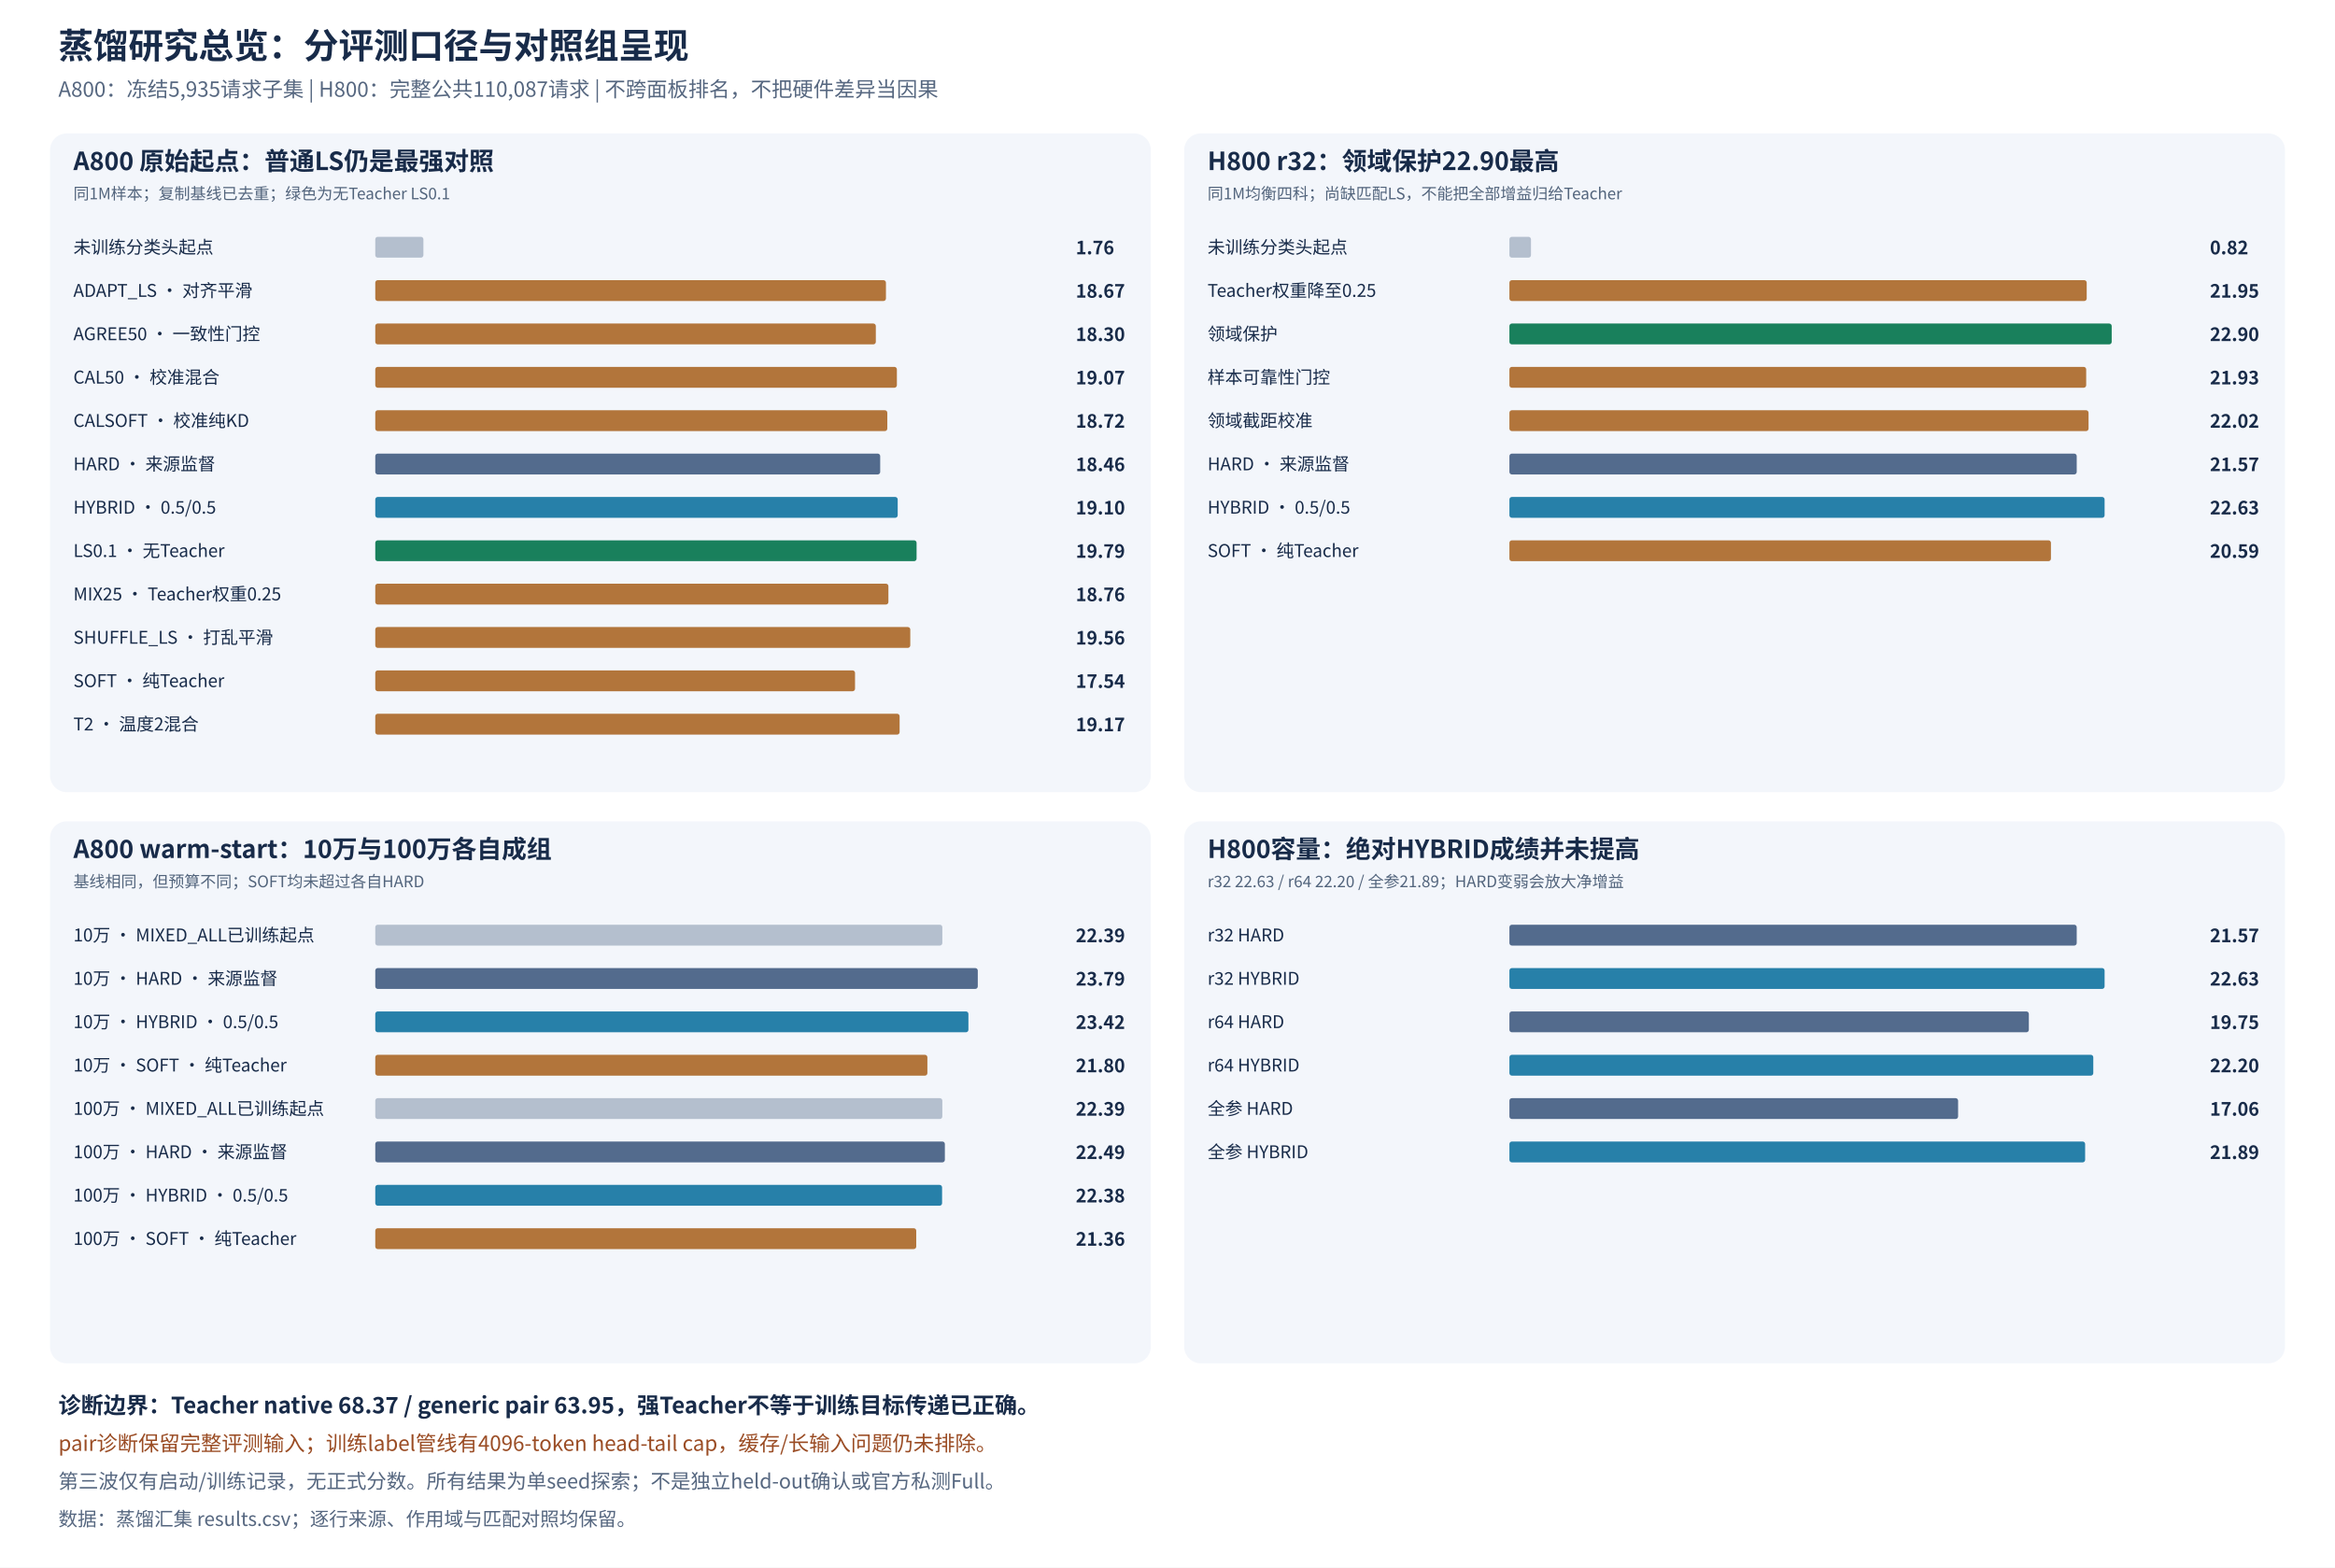
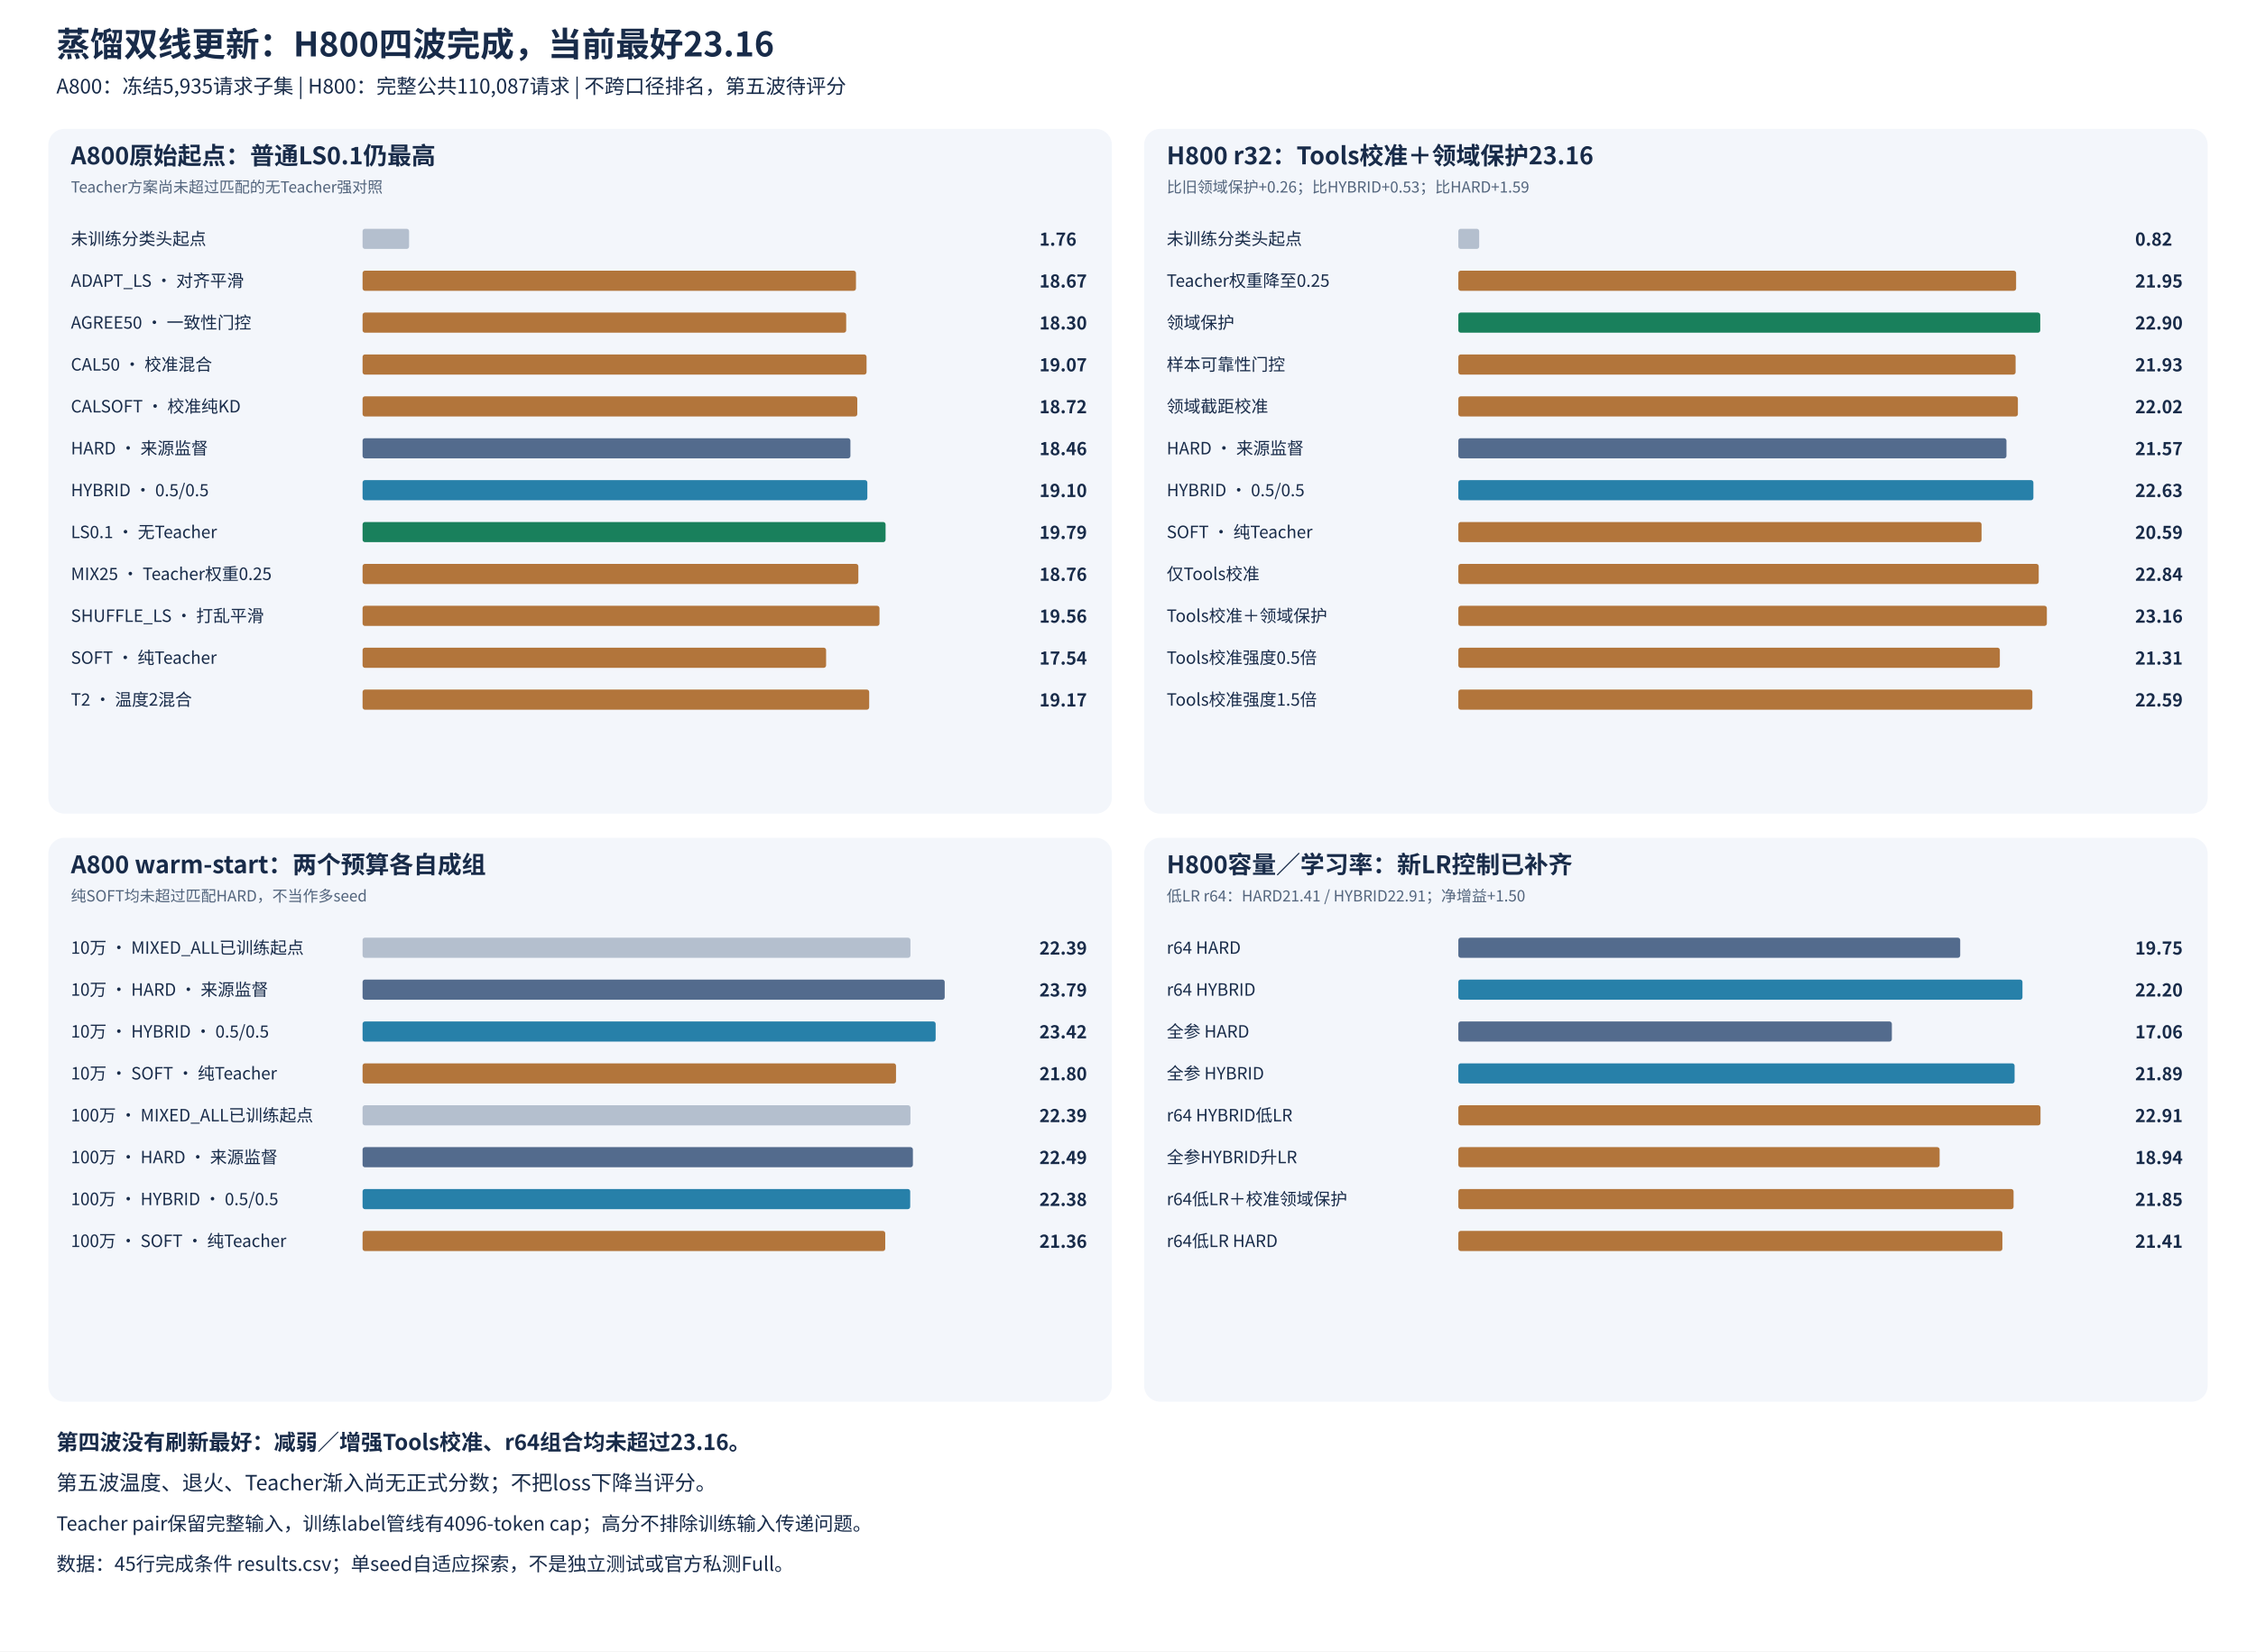
- <svg xmlns="http://www.w3.org/2000/svg" width="2800" height="1880" viewBox="0 0 2800 1880">
-   <rect x="0" y="0" width="2800" height="1880" rx="0" fill="#ffffff" />
-   <text x="70" y="70" font-family="Source Han Sans CN, Noto Sans CJK SC, sans-serif" font-size="42" fill="#182b49" font-weight="bold" text-anchor="start">蒸馏研究总览：分评测口径与对照组呈现</text>
-   <text x="70" y="116" font-family="Source Han Sans CN, Noto Sans CJK SC, sans-serif" font-size="25" fill="#566780" font-weight="normal" text-anchor="start">A800：冻结5,935请求子集   |   H800：完整公共110,087请求   |   不跨面板排名，不把硬件差异当因果</text>
-   <rect x="60" y="160" width="1320" height="790" rx="20" fill="#f3f6fb" />
-   <text x="88" y="204" font-family="Source Han Sans CN, Noto Sans CJK SC, sans-serif" font-size="30" fill="#182b49" font-weight="bold" text-anchor="start">A800 原始起点：普通LS仍是最强对照</text>
-   <text x="88" y="239" font-family="Source Han Sans CN, Noto Sans CJK SC, sans-serif" font-size="19" fill="#52647c" font-weight="normal" text-anchor="start">同1M样本；复制基线已去重；绿色为无Teacher LS0.1</text>
+ <svg xmlns="http://www.w3.org/2000/svg" width="2800" height="2050" viewBox="0 0 2800 2050">
+   <rect x="0" y="0" width="2800" height="2050" rx="0" fill="white" />
+   <text x="70" y="70" font-family="Source Han Sans CN, Noto Sans CJK SC, sans-serif" font-size="42" fill="#182b49" font-weight="bold" text-anchor="start">蒸馏双线更新：H800四波完成，当前最好23.16</text>
+   <text x="70" y="116" font-family="Source Han Sans CN, Noto Sans CJK SC, sans-serif" font-size="25" fill="#182b49" font-weight="normal" text-anchor="start">A800：冻结5,935请求子集 | H800：完整公共110,087请求 | 不跨口径排名，第五波待评分</text>
+   <rect x="60" y="160" width="1320" height="850" rx="20" fill="#f3f6fb" />
+   <text x="88" y="204" font-family="Source Han Sans CN, Noto Sans CJK SC, sans-serif" font-size="30" fill="#182b49" font-weight="bold" text-anchor="start">A800原始起点：普通LS0.1仍最高</text>
+   <text x="88" y="239" font-family="Source Han Sans CN, Noto Sans CJK SC, sans-serif" font-size="19" fill="#52647c" font-weight="normal" text-anchor="start">Teacher方案尚未超过匹配的无Teacher强对照</text>
  <text x="88" y="304" font-family="Source Han Sans CN, Noto Sans CJK SC, sans-serif" font-size="21" fill="#182b49" font-weight="normal" text-anchor="start">未训练分类头起点</text>
  <rect x="450" y="284" width="57.728" height="25" rx="3" fill="#b4bfce" />
  <text x="1290" y="305" font-family="Source Han Sans CN, Noto Sans CJK SC, sans-serif" font-size="22" fill="#182b49" font-weight="bold" text-anchor="start">1.76</text>
  <text x="88" y="356" font-family="Source Han Sans CN, Noto Sans CJK SC, sans-serif" font-size="21" fill="#182b49" font-weight="normal" text-anchor="start">ADAPT_LS · 对齐平滑</text>
  <rect x="450" y="336" width="612.376" height="25" rx="3" fill="#b2753b" />
  <text x="1290" y="357" font-family="Source Han Sans CN, Noto Sans CJK SC, sans-serif" font-size="22" fill="#182b49" font-weight="bold" text-anchor="start">18.67</text>
  <text x="88" y="408" font-family="Source Han Sans CN, Noto Sans CJK SC, sans-serif" font-size="21" fill="#182b49" font-weight="normal" text-anchor="start">AGREE50 · 一致性门控</text>
  <rect x="450" y="388" width="600.24" height="25" rx="3" fill="#b2753b" />
  <text x="1290" y="409" font-family="Source Han Sans CN, Noto Sans CJK SC, sans-serif" font-size="22" fill="#182b49" font-weight="bold" text-anchor="start">18.30</text>
  <text x="88" y="460" font-family="Source Han Sans CN, Noto Sans CJK SC, sans-serif" font-size="21" fill="#182b49" font-weight="normal" text-anchor="start">CAL50 · 校准混合</text>
  <rect x="450" y="440" width="625.496" height="25" rx="3" fill="#b2753b" />
  <text x="1290" y="461" font-family="Source Han Sans CN, Noto Sans CJK SC, sans-serif" font-size="22" fill="#182b49" font-weight="bold" text-anchor="start">19.07</text>
  <text x="88" y="512" font-family="Source Han Sans CN, Noto Sans CJK SC, sans-serif" font-size="21" fill="#182b49" font-weight="normal" text-anchor="start">CALSOFT · 校准纯KD</text>
  <rect x="450" y="492" width="614.016" height="25" rx="3" fill="#b2753b" />
  <text x="1290" y="513" font-family="Source Han Sans CN, Noto Sans CJK SC, sans-serif" font-size="22" fill="#182b49" font-weight="bold" text-anchor="start">18.72</text>
  <text x="88" y="564" font-family="Source Han Sans CN, Noto Sans CJK SC, sans-serif" font-size="21" fill="#182b49" font-weight="normal" text-anchor="start">HARD · 来源监督</text>
  <rect x="450" y="544" width="605.488" height="25" rx="3" fill="#536b8d" />
  <text x="1290" y="565" font-family="Source Han Sans CN, Noto Sans CJK SC, sans-serif" font-size="22" fill="#182b49" font-weight="bold" text-anchor="start">18.46</text>
  <text x="88" y="616" font-family="Source Han Sans CN, Noto Sans CJK SC, sans-serif" font-size="21" fill="#182b49" font-weight="normal" text-anchor="start">HYBRID · 0.5/0.5</text>
  <rect x="450" y="596" width="626.48" height="25" rx="3" fill="#2780a9" />
  <text x="1290" y="617" font-family="Source Han Sans CN, Noto Sans CJK SC, sans-serif" font-size="22" fill="#182b49" font-weight="bold" text-anchor="start">19.10</text>
  <text x="88" y="668" font-family="Source Han Sans CN, Noto Sans CJK SC, sans-serif" font-size="21" fill="#182b49" font-weight="normal" text-anchor="start">LS0.1 · 无Teacher</text>
  <rect x="450" y="648" width="649.112" height="25" rx="3" fill="#19805c" />
  <text x="1290" y="669" font-family="Source Han Sans CN, Noto Sans CJK SC, sans-serif" font-size="22" fill="#182b49" font-weight="bold" text-anchor="start">19.79</text>
  <text x="88" y="720" font-family="Source Han Sans CN, Noto Sans CJK SC, sans-serif" font-size="21" fill="#182b49" font-weight="normal" text-anchor="start">MIX25 · Teacher权重0.25</text>
  <rect x="450" y="700" width="615.328" height="25" rx="3" fill="#b2753b" />
  <text x="1290" y="721" font-family="Source Han Sans CN, Noto Sans CJK SC, sans-serif" font-size="22" fill="#182b49" font-weight="bold" text-anchor="start">18.76</text>
  <text x="88" y="772" font-family="Source Han Sans CN, Noto Sans CJK SC, sans-serif" font-size="21" fill="#182b49" font-weight="normal" text-anchor="start">SHUFFLE_LS · 打乱平滑</text>
  <rect x="450" y="752" width="641.568" height="25" rx="3" fill="#b2753b" />
  <text x="1290" y="773" font-family="Source Han Sans CN, Noto Sans CJK SC, sans-serif" font-size="22" fill="#182b49" font-weight="bold" text-anchor="start">19.56</text>
  <text x="88" y="824" font-family="Source Han Sans CN, Noto Sans CJK SC, sans-serif" font-size="21" fill="#182b49" font-weight="normal" text-anchor="start">SOFT · 纯Teacher</text>
  <rect x="450" y="804" width="575.312" height="25" rx="3" fill="#b2753b" />
  <text x="1290" y="825" font-family="Source Han Sans CN, Noto Sans CJK SC, sans-serif" font-size="22" fill="#182b49" font-weight="bold" text-anchor="start">17.54</text>
  <text x="88" y="876" font-family="Source Han Sans CN, Noto Sans CJK SC, sans-serif" font-size="21" fill="#182b49" font-weight="normal" text-anchor="start">T2 · 温度2混合</text>
  <rect x="450" y="856" width="628.776" height="25" rx="3" fill="#b2753b" />
  <text x="1290" y="877" font-family="Source Han Sans CN, Noto Sans CJK SC, sans-serif" font-size="22" fill="#182b49" font-weight="bold" text-anchor="start">19.17</text>
-   <rect x="1420" y="160" width="1320" height="790" rx="20" fill="#f3f6fb" />
-   <text x="1448" y="204" font-family="Source Han Sans CN, Noto Sans CJK SC, sans-serif" font-size="30" fill="#182b49" font-weight="bold" text-anchor="start">H800 r32：领域保护22.90最高</text>
-   <text x="1448" y="239" font-family="Source Han Sans CN, Noto Sans CJK SC, sans-serif" font-size="19" fill="#52647c" font-weight="normal" text-anchor="start">同1M均衡四科；尚缺匹配LS，不能把全部增益归给Teacher</text>
+   <rect x="1420" y="160" width="1320" height="850" rx="20" fill="#f3f6fb" />
+   <text x="1448" y="204" font-family="Source Han Sans CN, Noto Sans CJK SC, sans-serif" font-size="30" fill="#182b49" font-weight="bold" text-anchor="start">H800 r32：Tools校准＋领域保护23.16</text>
+   <text x="1448" y="239" font-family="Source Han Sans CN, Noto Sans CJK SC, sans-serif" font-size="19" fill="#52647c" font-weight="normal" text-anchor="start">比旧领域保护+0.26；比HYBRID+0.53；比HARD+1.59</text>
  <text x="1448" y="304" font-family="Source Han Sans CN, Noto Sans CJK SC, sans-serif" font-size="21" fill="#182b49" font-weight="normal" text-anchor="start">未训练分类头起点</text>
  <rect x="1810" y="284" width="25.862" height="25" rx="3" fill="#b4bfce" />
  <text x="2650" y="305" font-family="Source Han Sans CN, Noto Sans CJK SC, sans-serif" font-size="22" fill="#182b49" font-weight="bold" text-anchor="start">0.82</text>
  <text x="1448" y="356" font-family="Source Han Sans CN, Noto Sans CJK SC, sans-serif" font-size="21" fill="#182b49" font-weight="normal" text-anchor="start">Teacher权重降至0.25</text>
  <rect x="1810" y="336" width="692.269" height="25" rx="3" fill="#b2753b" />
  <text x="2650" y="357" font-family="Source Han Sans CN, Noto Sans CJK SC, sans-serif" font-size="22" fill="#182b49" font-weight="bold" text-anchor="start">21.95</text>
  <text x="1448" y="408" font-family="Source Han Sans CN, Noto Sans CJK SC, sans-serif" font-size="21" fill="#182b49" font-weight="normal" text-anchor="start">领域保护</text>
  <rect x="1810" y="388" width="722.231" height="25" rx="3" fill="#19805c" />
  <text x="2650" y="409" font-family="Source Han Sans CN, Noto Sans CJK SC, sans-serif" font-size="22" fill="#182b49" font-weight="bold" text-anchor="start">22.90</text>
  <text x="1448" y="460" font-family="Source Han Sans CN, Noto Sans CJK SC, sans-serif" font-size="21" fill="#182b49" font-weight="normal" text-anchor="start">样本可靠性门控</text>
  <rect x="1810" y="440" width="691.638" height="25" rx="3" fill="#b2753b" />
  <text x="2650" y="461" font-family="Source Han Sans CN, Noto Sans CJK SC, sans-serif" font-size="22" fill="#182b49" font-weight="bold" text-anchor="start">21.93</text>
  <text x="1448" y="512" font-family="Source Han Sans CN, Noto Sans CJK SC, sans-serif" font-size="21" fill="#182b49" font-weight="normal" text-anchor="start">领域截距校准</text>
  <rect x="1810" y="492" width="694.477" height="25" rx="3" fill="#b2753b" />
  <text x="2650" y="513" font-family="Source Han Sans CN, Noto Sans CJK SC, sans-serif" font-size="22" fill="#182b49" font-weight="bold" text-anchor="start">22.02</text>
  <text x="1448" y="564" font-family="Source Han Sans CN, Noto Sans CJK SC, sans-serif" font-size="21" fill="#182b49" font-weight="normal" text-anchor="start">HARD · 来源监督</text>
  <rect x="1810" y="544" width="680.285" height="25" rx="3" fill="#536b8d" />
  <text x="2650" y="565" font-family="Source Han Sans CN, Noto Sans CJK SC, sans-serif" font-size="22" fill="#182b49" font-weight="bold" text-anchor="start">21.57</text>
  <text x="1448" y="616" font-family="Source Han Sans CN, Noto Sans CJK SC, sans-serif" font-size="21" fill="#182b49" font-weight="normal" text-anchor="start">HYBRID · 0.5/0.5</text>
  <rect x="1810" y="596" width="713.715" height="25" rx="3" fill="#2780a9" />
  <text x="2650" y="617" font-family="Source Han Sans CN, Noto Sans CJK SC, sans-serif" font-size="22" fill="#182b49" font-weight="bold" text-anchor="start">22.63</text>
  <text x="1448" y="668" font-family="Source Han Sans CN, Noto Sans CJK SC, sans-serif" font-size="21" fill="#182b49" font-weight="normal" text-anchor="start">SOFT · 纯Teacher</text>
  <rect x="1810" y="648" width="649.377" height="25" rx="3" fill="#b2753b" />
  <text x="2650" y="669" font-family="Source Han Sans CN, Noto Sans CJK SC, sans-serif" font-size="22" fill="#182b49" font-weight="bold" text-anchor="start">20.59</text>
-   <rect x="60" y="985" width="1320" height="650" rx="20" fill="#f3f6fb" />
-   <text x="88" y="1029" font-family="Source Han Sans CN, Noto Sans CJK SC, sans-serif" font-size="30" fill="#182b49" font-weight="bold" text-anchor="start">A800 warm-start：10万与100万各自成组</text>
-   <text x="88" y="1064" font-family="Source Han Sans CN, Noto Sans CJK SC, sans-serif" font-size="19" fill="#52647c" font-weight="normal" text-anchor="start">基线相同，但预算不同；SOFT均未超过各自HARD</text>
-   <text x="88" y="1129" font-family="Source Han Sans CN, Noto Sans CJK SC, sans-serif" font-size="21" fill="#182b49" font-weight="normal" text-anchor="start">10万 · MIXED_ALL已训练起点</text>
-   <rect x="450" y="1109" width="679.993" height="25" rx="3" fill="#b4bfce" />
-   <text x="1290" y="1130" font-family="Source Han Sans CN, Noto Sans CJK SC, sans-serif" font-size="22" fill="#182b49" font-weight="bold" text-anchor="start">22.39</text>
-   <text x="88" y="1181" font-family="Source Han Sans CN, Noto Sans CJK SC, sans-serif" font-size="21" fill="#182b49" font-weight="normal" text-anchor="start">10万 · HARD · 来源监督</text>
-   <rect x="450" y="1161" width="722.511" height="25" rx="3" fill="#536b8d" />
-   <text x="1290" y="1182" font-family="Source Han Sans CN, Noto Sans CJK SC, sans-serif" font-size="22" fill="#182b49" font-weight="bold" text-anchor="start">23.79</text>
-   <text x="88" y="1233" font-family="Source Han Sans CN, Noto Sans CJK SC, sans-serif" font-size="21" fill="#182b49" font-weight="normal" text-anchor="start">10万 · HYBRID · 0.5/0.5</text>
-   <rect x="450" y="1213" width="711.274" height="25" rx="3" fill="#2780a9" />
-   <text x="1290" y="1234" font-family="Source Han Sans CN, Noto Sans CJK SC, sans-serif" font-size="22" fill="#182b49" font-weight="bold" text-anchor="start">23.42</text>
-   <text x="88" y="1285" font-family="Source Han Sans CN, Noto Sans CJK SC, sans-serif" font-size="21" fill="#182b49" font-weight="normal" text-anchor="start">10万 · SOFT · 纯Teacher</text>
-   <rect x="450" y="1265" width="662.074" height="25" rx="3" fill="#b2753b" />
-   <text x="1290" y="1286" font-family="Source Han Sans CN, Noto Sans CJK SC, sans-serif" font-size="22" fill="#182b49" font-weight="bold" text-anchor="start">21.80</text>
-   <text x="88" y="1337" font-family="Source Han Sans CN, Noto Sans CJK SC, sans-serif" font-size="21" fill="#182b49" font-weight="normal" text-anchor="start">100万 · MIXED_ALL已训练起点</text>
-   <rect x="450" y="1317" width="679.993" height="25" rx="3" fill="#b4bfce" />
-   <text x="1290" y="1338" font-family="Source Han Sans CN, Noto Sans CJK SC, sans-serif" font-size="22" fill="#182b49" font-weight="bold" text-anchor="start">22.39</text>
-   <text x="88" y="1389" font-family="Source Han Sans CN, Noto Sans CJK SC, sans-serif" font-size="21" fill="#182b49" font-weight="normal" text-anchor="start">100万 · HARD · 来源监督</text>
-   <rect x="450" y="1369" width="683.03" height="25" rx="3" fill="#536b8d" />
-   <text x="1290" y="1390" font-family="Source Han Sans CN, Noto Sans CJK SC, sans-serif" font-size="22" fill="#182b49" font-weight="bold" text-anchor="start">22.49</text>
-   <text x="88" y="1441" font-family="Source Han Sans CN, Noto Sans CJK SC, sans-serif" font-size="21" fill="#182b49" font-weight="normal" text-anchor="start">100万 · HYBRID · 0.5/0.5</text>
-   <rect x="450" y="1421" width="679.689" height="25" rx="3" fill="#2780a9" />
-   <text x="1290" y="1442" font-family="Source Han Sans CN, Noto Sans CJK SC, sans-serif" font-size="22" fill="#182b49" font-weight="bold" text-anchor="start">22.38</text>
-   <text x="88" y="1493" font-family="Source Han Sans CN, Noto Sans CJK SC, sans-serif" font-size="21" fill="#182b49" font-weight="normal" text-anchor="start">100万 · SOFT · 纯Teacher</text>
-   <rect x="450" y="1473" width="648.711" height="25" rx="3" fill="#b2753b" />
-   <text x="1290" y="1494" font-family="Source Han Sans CN, Noto Sans CJK SC, sans-serif" font-size="22" fill="#182b49" font-weight="bold" text-anchor="start">21.36</text>
-   <rect x="1420" y="985" width="1320" height="650" rx="20" fill="#f3f6fb" />
-   <text x="1448" y="1029" font-family="Source Han Sans CN, Noto Sans CJK SC, sans-serif" font-size="30" fill="#182b49" font-weight="bold" text-anchor="start">H800容量：绝对HYBRID成绩并未提高</text>
-   <text x="1448" y="1064" font-family="Source Han Sans CN, Noto Sans CJK SC, sans-serif" font-size="19" fill="#52647c" font-weight="normal" text-anchor="start">r32 22.63 / r64 22.20 / 全参21.89；HARD变弱会放大净增益</text>
-   <text x="1448" y="1129" font-family="Source Han Sans CN, Noto Sans CJK SC, sans-serif" font-size="21" fill="#182b49" font-weight="normal" text-anchor="start">r32 HARD</text>
-   <rect x="1810" y="1109" width="680.285" height="25" rx="3" fill="#536b8d" />
-   <text x="2650" y="1130" font-family="Source Han Sans CN, Noto Sans CJK SC, sans-serif" font-size="22" fill="#182b49" font-weight="bold" text-anchor="start">21.57</text>
-   <text x="1448" y="1181" font-family="Source Han Sans CN, Noto Sans CJK SC, sans-serif" font-size="21" fill="#182b49" font-weight="normal" text-anchor="start">r32 HYBRID</text>
-   <rect x="1810" y="1161" width="713.715" height="25" rx="3" fill="#2780a9" />
-   <text x="2650" y="1182" font-family="Source Han Sans CN, Noto Sans CJK SC, sans-serif" font-size="22" fill="#182b49" font-weight="bold" text-anchor="start">22.63</text>
-   <text x="1448" y="1233" font-family="Source Han Sans CN, Noto Sans CJK SC, sans-serif" font-size="21" fill="#182b49" font-weight="normal" text-anchor="start">r64 HARD</text>
-   <rect x="1810" y="1213" width="622.885" height="25" rx="3" fill="#536b8d" />
-   <text x="2650" y="1234" font-family="Source Han Sans CN, Noto Sans CJK SC, sans-serif" font-size="22" fill="#182b49" font-weight="bold" text-anchor="start">19.75</text>
-   <text x="1448" y="1285" font-family="Source Han Sans CN, Noto Sans CJK SC, sans-serif" font-size="21" fill="#182b49" font-weight="normal" text-anchor="start">r64 HYBRID</text>
-   <rect x="1810" y="1265" width="700.154" height="25" rx="3" fill="#2780a9" />
-   <text x="2650" y="1286" font-family="Source Han Sans CN, Noto Sans CJK SC, sans-serif" font-size="22" fill="#182b49" font-weight="bold" text-anchor="start">22.20</text>
-   <text x="1448" y="1337" font-family="Source Han Sans CN, Noto Sans CJK SC, sans-serif" font-size="21" fill="#182b49" font-weight="normal" text-anchor="start">全参 HARD</text>
-   <rect x="1810" y="1317" width="538.046" height="25" rx="3" fill="#536b8d" />
-   <text x="2650" y="1338" font-family="Source Han Sans CN, Noto Sans CJK SC, sans-serif" font-size="22" fill="#182b49" font-weight="bold" text-anchor="start">17.06</text>
-   <text x="1448" y="1389" font-family="Source Han Sans CN, Noto Sans CJK SC, sans-serif" font-size="21" fill="#182b49" font-weight="normal" text-anchor="start">全参 HYBRID</text>
-   <rect x="1810" y="1369" width="690.377" height="25" rx="3" fill="#2780a9" />
-   <text x="2650" y="1390" font-family="Source Han Sans CN, Noto Sans CJK SC, sans-serif" font-size="22" fill="#182b49" font-weight="bold" text-anchor="start">21.89</text>
-   <text x="70" y="1695" font-family="Source Han Sans CN, Noto Sans CJK SC, sans-serif" font-size="27" fill="#182b49" font-weight="bold" text-anchor="start">诊断边界：Teacher native 68.37 / generic pair 63.95，强Teacher不等于训练目标传递已正确。</text>
-   <text x="70" y="1740" font-family="Source Han Sans CN, Noto Sans CJK SC, sans-serif" font-size="25" fill="#9a4c24" font-weight="normal" text-anchor="start">pair诊断保留完整评测输入；训练label管线有4096-token head-tail cap，缓存/长输入问题仍未排除。</text>
-   <text x="70" y="1785" font-family="Source Han Sans CN, Noto Sans CJK SC, sans-serif" font-size="24" fill="#566780" font-weight="normal" text-anchor="start">第三波仅有启动/训练记录，无正式分数。所有结果为单seed探索；不是独立held-out确认或官方私测Full。</text>
-   <text x="70" y="1830" font-family="Source Han Sans CN, Noto Sans CJK SC, sans-serif" font-size="23" fill="#566780" font-weight="normal" text-anchor="start">数据：蒸馏汇集 results.csv；逐行来源、作用域与匹配对照均保留。</text>
+   <text x="1448" y="720" font-family="Source Han Sans CN, Noto Sans CJK SC, sans-serif" font-size="21" fill="#182b49" font-weight="normal" text-anchor="start">仅Tools校准</text>
+   <rect x="1810" y="700" width="720.338" height="25" rx="3" fill="#b2753b" />
+   <text x="2650" y="721" font-family="Source Han Sans CN, Noto Sans CJK SC, sans-serif" font-size="22" fill="#182b49" font-weight="bold" text-anchor="start">22.84</text>
+   <text x="1448" y="772" font-family="Source Han Sans CN, Noto Sans CJK SC, sans-serif" font-size="21" fill="#182b49" font-weight="normal" text-anchor="start">Tools校准＋领域保护</text>
+   <rect x="1810" y="752" width="730.431" height="25" rx="3" fill="#b2753b" />
+   <text x="2650" y="773" font-family="Source Han Sans CN, Noto Sans CJK SC, sans-serif" font-size="22" fill="#182b49" font-weight="bold" text-anchor="start">23.16</text>
+   <text x="1448" y="824" font-family="Source Han Sans CN, Noto Sans CJK SC, sans-serif" font-size="21" fill="#182b49" font-weight="normal" text-anchor="start">Tools校准强度0.5倍</text>
+   <rect x="1810" y="804" width="672.085" height="25" rx="3" fill="#b2753b" />
+   <text x="2650" y="825" font-family="Source Han Sans CN, Noto Sans CJK SC, sans-serif" font-size="22" fill="#182b49" font-weight="bold" text-anchor="start">21.31</text>
+   <text x="1448" y="876" font-family="Source Han Sans CN, Noto Sans CJK SC, sans-serif" font-size="21" fill="#182b49" font-weight="normal" text-anchor="start">Tools校准强度1.5倍</text>
+   <rect x="1810" y="856" width="712.454" height="25" rx="3" fill="#b2753b" />
+   <text x="2650" y="877" font-family="Source Han Sans CN, Noto Sans CJK SC, sans-serif" font-size="22" fill="#182b49" font-weight="bold" text-anchor="start">22.59</text>
+   <rect x="60" y="1040" width="1320" height="700" rx="20" fill="#f3f6fb" />
+   <text x="88" y="1084" font-family="Source Han Sans CN, Noto Sans CJK SC, sans-serif" font-size="30" fill="#182b49" font-weight="bold" text-anchor="start">A800 warm-start：两个预算各自成组</text>
+   <text x="88" y="1119" font-family="Source Han Sans CN, Noto Sans CJK SC, sans-serif" font-size="19" fill="#52647c" font-weight="normal" text-anchor="start">纯SOFT均未超过匹配HARD，不当作多seed</text>
+   <text x="88" y="1184" font-family="Source Han Sans CN, Noto Sans CJK SC, sans-serif" font-size="21" fill="#182b49" font-weight="normal" text-anchor="start">10万 · MIXED_ALL已训练起点</text>
+   <rect x="450" y="1164" width="679.993" height="25" rx="3" fill="#b4bfce" />
+   <text x="1290" y="1185" font-family="Source Han Sans CN, Noto Sans CJK SC, sans-serif" font-size="22" fill="#182b49" font-weight="bold" text-anchor="start">22.39</text>
+   <text x="88" y="1236" font-family="Source Han Sans CN, Noto Sans CJK SC, sans-serif" font-size="21" fill="#182b49" font-weight="normal" text-anchor="start">10万 · HARD · 来源监督</text>
+   <rect x="450" y="1216" width="722.511" height="25" rx="3" fill="#536b8d" />
+   <text x="1290" y="1237" font-family="Source Han Sans CN, Noto Sans CJK SC, sans-serif" font-size="22" fill="#182b49" font-weight="bold" text-anchor="start">23.79</text>
+   <text x="88" y="1288" font-family="Source Han Sans CN, Noto Sans CJK SC, sans-serif" font-size="21" fill="#182b49" font-weight="normal" text-anchor="start">10万 · HYBRID · 0.5/0.5</text>
+   <rect x="450" y="1268" width="711.274" height="25" rx="3" fill="#2780a9" />
+   <text x="1290" y="1289" font-family="Source Han Sans CN, Noto Sans CJK SC, sans-serif" font-size="22" fill="#182b49" font-weight="bold" text-anchor="start">23.42</text>
+   <text x="88" y="1340" font-family="Source Han Sans CN, Noto Sans CJK SC, sans-serif" font-size="21" fill="#182b49" font-weight="normal" text-anchor="start">10万 · SOFT · 纯Teacher</text>
+   <rect x="450" y="1320" width="662.074" height="25" rx="3" fill="#b2753b" />
+   <text x="1290" y="1341" font-family="Source Han Sans CN, Noto Sans CJK SC, sans-serif" font-size="22" fill="#182b49" font-weight="bold" text-anchor="start">21.80</text>
+   <text x="88" y="1392" font-family="Source Han Sans CN, Noto Sans CJK SC, sans-serif" font-size="21" fill="#182b49" font-weight="normal" text-anchor="start">100万 · MIXED_ALL已训练起点</text>
+   <rect x="450" y="1372" width="679.993" height="25" rx="3" fill="#b4bfce" />
+   <text x="1290" y="1393" font-family="Source Han Sans CN, Noto Sans CJK SC, sans-serif" font-size="22" fill="#182b49" font-weight="bold" text-anchor="start">22.39</text>
+   <text x="88" y="1444" font-family="Source Han Sans CN, Noto Sans CJK SC, sans-serif" font-size="21" fill="#182b49" font-weight="normal" text-anchor="start">100万 · HARD · 来源监督</text>
+   <rect x="450" y="1424" width="683.03" height="25" rx="3" fill="#536b8d" />
+   <text x="1290" y="1445" font-family="Source Han Sans CN, Noto Sans CJK SC, sans-serif" font-size="22" fill="#182b49" font-weight="bold" text-anchor="start">22.49</text>
+   <text x="88" y="1496" font-family="Source Han Sans CN, Noto Sans CJK SC, sans-serif" font-size="21" fill="#182b49" font-weight="normal" text-anchor="start">100万 · HYBRID · 0.5/0.5</text>
+   <rect x="450" y="1476" width="679.689" height="25" rx="3" fill="#2780a9" />
+   <text x="1290" y="1497" font-family="Source Han Sans CN, Noto Sans CJK SC, sans-serif" font-size="22" fill="#182b49" font-weight="bold" text-anchor="start">22.38</text>
+   <text x="88" y="1548" font-family="Source Han Sans CN, Noto Sans CJK SC, sans-serif" font-size="21" fill="#182b49" font-weight="normal" text-anchor="start">100万 · SOFT · 纯Teacher</text>
+   <rect x="450" y="1528" width="648.711" height="25" rx="3" fill="#b2753b" />
+   <text x="1290" y="1549" font-family="Source Han Sans CN, Noto Sans CJK SC, sans-serif" font-size="22" fill="#182b49" font-weight="bold" text-anchor="start">21.36</text>
+   <rect x="1420" y="1040" width="1320" height="700" rx="20" fill="#f3f6fb" />
+   <text x="1448" y="1084" font-family="Source Han Sans CN, Noto Sans CJK SC, sans-serif" font-size="30" fill="#182b49" font-weight="bold" text-anchor="start">H800容量／学习率：新LR控制已补齐</text>
+   <text x="1448" y="1119" font-family="Source Han Sans CN, Noto Sans CJK SC, sans-serif" font-size="19" fill="#52647c" font-weight="normal" text-anchor="start">低LR r64：HARD21.41 / HYBRID22.91；净增益+1.50</text>
+   <text x="1448" y="1184" font-family="Source Han Sans CN, Noto Sans CJK SC, sans-serif" font-size="21" fill="#182b49" font-weight="normal" text-anchor="start">r64 HARD</text>
+   <rect x="1810" y="1164" width="622.885" height="25" rx="3" fill="#536b8d" />
+   <text x="2650" y="1185" font-family="Source Han Sans CN, Noto Sans CJK SC, sans-serif" font-size="22" fill="#182b49" font-weight="bold" text-anchor="start">19.75</text>
+   <text x="1448" y="1236" font-family="Source Han Sans CN, Noto Sans CJK SC, sans-serif" font-size="21" fill="#182b49" font-weight="normal" text-anchor="start">r64 HYBRID</text>
+   <rect x="1810" y="1216" width="700.154" height="25" rx="3" fill="#2780a9" />
+   <text x="2650" y="1237" font-family="Source Han Sans CN, Noto Sans CJK SC, sans-serif" font-size="22" fill="#182b49" font-weight="bold" text-anchor="start">22.20</text>
+   <text x="1448" y="1288" font-family="Source Han Sans CN, Noto Sans CJK SC, sans-serif" font-size="21" fill="#182b49" font-weight="normal" text-anchor="start">全参 HARD</text>
+   <rect x="1810" y="1268" width="538.046" height="25" rx="3" fill="#536b8d" />
+   <text x="2650" y="1289" font-family="Source Han Sans CN, Noto Sans CJK SC, sans-serif" font-size="22" fill="#182b49" font-weight="bold" text-anchor="start">17.06</text>
+   <text x="1448" y="1340" font-family="Source Han Sans CN, Noto Sans CJK SC, sans-serif" font-size="21" fill="#182b49" font-weight="normal" text-anchor="start">全参 HYBRID</text>
+   <rect x="1810" y="1320" width="690.377" height="25" rx="3" fill="#2780a9" />
+   <text x="2650" y="1341" font-family="Source Han Sans CN, Noto Sans CJK SC, sans-serif" font-size="22" fill="#182b49" font-weight="bold" text-anchor="start">21.89</text>
+   <text x="1448" y="1392" font-family="Source Han Sans CN, Noto Sans CJK SC, sans-serif" font-size="21" fill="#182b49" font-weight="normal" text-anchor="start">r64 HYBRID低LR</text>
+   <rect x="1810" y="1372" width="722.546" height="25" rx="3" fill="#b2753b" />
+   <text x="2650" y="1393" font-family="Source Han Sans CN, Noto Sans CJK SC, sans-serif" font-size="22" fill="#182b49" font-weight="bold" text-anchor="start">22.91</text>
+   <text x="1448" y="1444" font-family="Source Han Sans CN, Noto Sans CJK SC, sans-serif" font-size="21" fill="#182b49" font-weight="normal" text-anchor="start">全参HYBRID升LR</text>
+   <rect x="1810" y="1424" width="597.338" height="25" rx="3" fill="#b2753b" />
+   <text x="2650" y="1445" font-family="Source Han Sans CN, Noto Sans CJK SC, sans-serif" font-size="22" fill="#182b49" font-weight="bold" text-anchor="start">18.94</text>
+   <text x="1448" y="1496" font-family="Source Han Sans CN, Noto Sans CJK SC, sans-serif" font-size="21" fill="#182b49" font-weight="normal" text-anchor="start">r64低LR＋校准领域保护</text>
+   <rect x="1810" y="1476" width="689.115" height="25" rx="3" fill="#b2753b" />
+   <text x="2650" y="1497" font-family="Source Han Sans CN, Noto Sans CJK SC, sans-serif" font-size="22" fill="#182b49" font-weight="bold" text-anchor="start">21.85</text>
+   <text x="1448" y="1548" font-family="Source Han Sans CN, Noto Sans CJK SC, sans-serif" font-size="21" fill="#182b49" font-weight="normal" text-anchor="start">r64低LR HARD</text>
+   <rect x="1810" y="1528" width="675.238" height="25" rx="3" fill="#b2753b" />
+   <text x="2650" y="1549" font-family="Source Han Sans CN, Noto Sans CJK SC, sans-serif" font-size="22" fill="#182b49" font-weight="bold" text-anchor="start">21.41</text>
+   <text x="70" y="1800" font-family="Source Han Sans CN, Noto Sans CJK SC, sans-serif" font-size="27" fill="#182b49" font-weight="bold" text-anchor="start">第四波没有刷新最好：减弱／增强Tools校准、r64组合均未超过23.16。</text>
+   <text x="70" y="1850" font-family="Source Han Sans CN, Noto Sans CJK SC, sans-serif" font-size="26" fill="#182b49" font-weight="normal" text-anchor="start">第五波温度、退火、Teacher渐入尚无正式分数；不把loss下降当评分。</text>
+   <text x="70" y="1900" font-family="Source Han Sans CN, Noto Sans CJK SC, sans-serif" font-size="24" fill="#182b49" font-weight="normal" text-anchor="start">Teacher pair保留完整输入，训练label管线有4096-token cap；高分不排除训练输入传递问题。</text>
+   <text x="70" y="1950" font-family="Source Han Sans CN, Noto Sans CJK SC, sans-serif" font-size="24" fill="#182b49" font-weight="normal" text-anchor="start">数据：45行完成条件 results.csv；单seed自适应探索，不是独立测试或官方私测Full。</text>
</svg>
